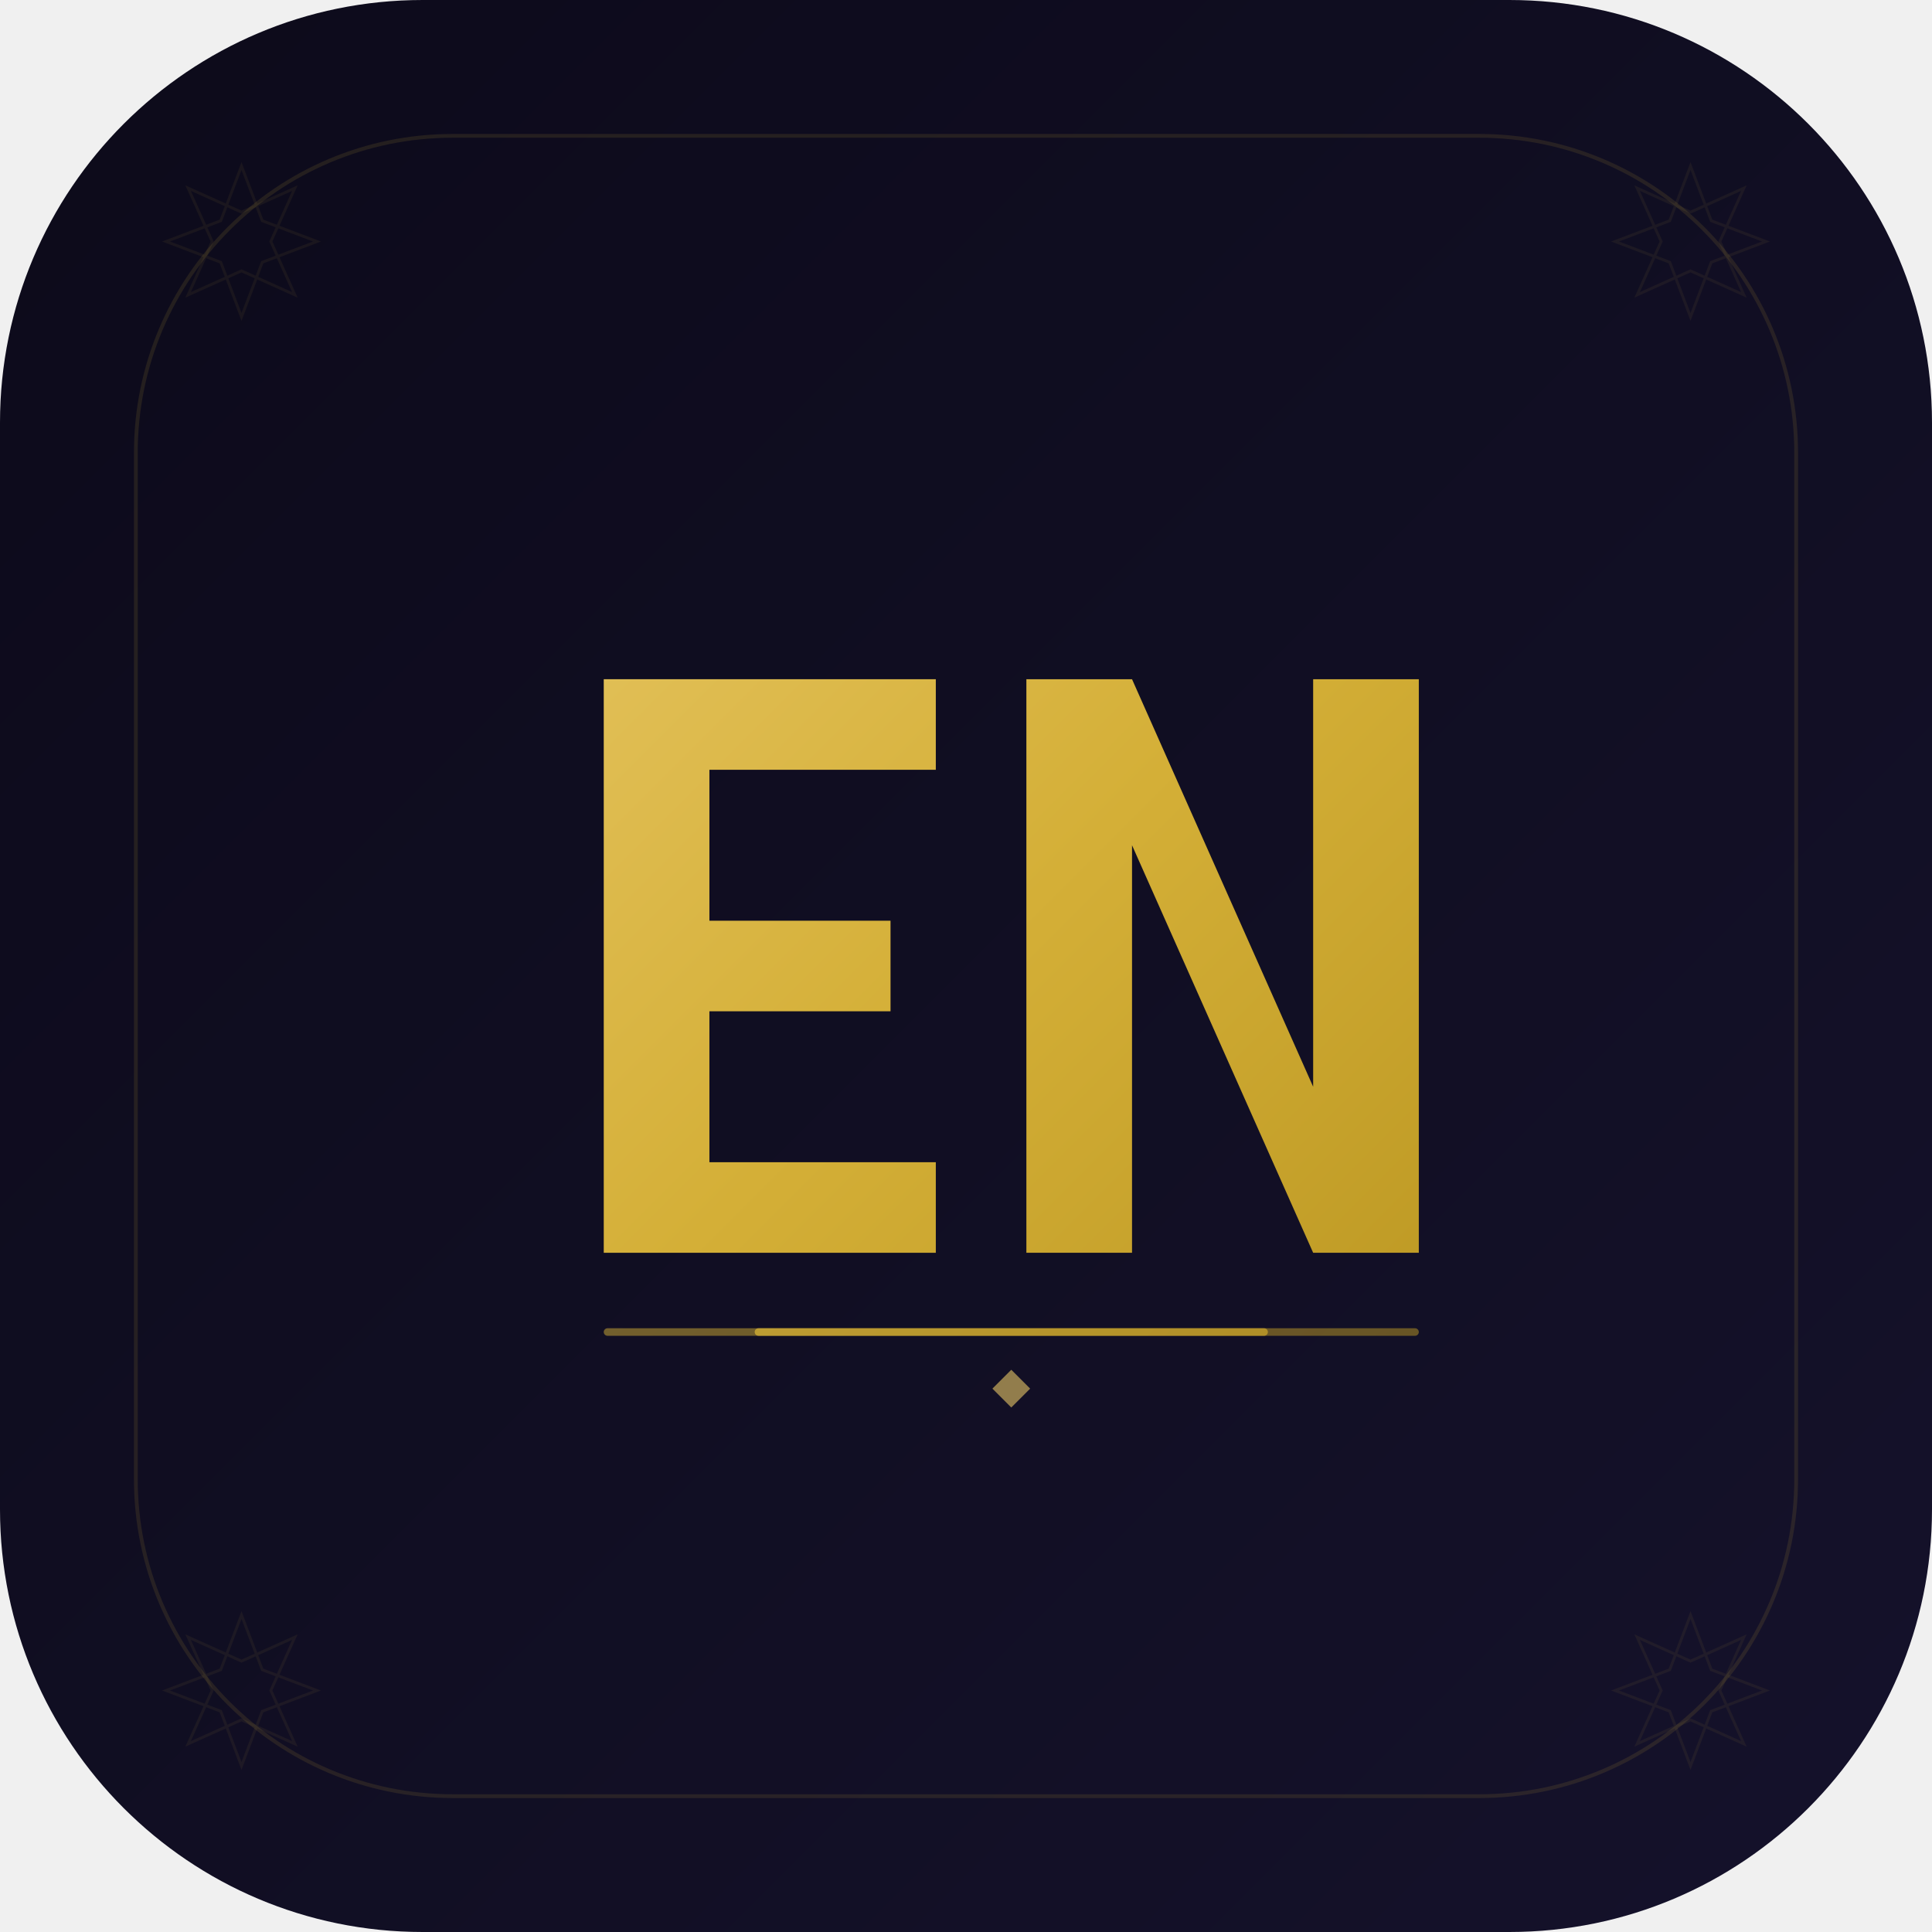
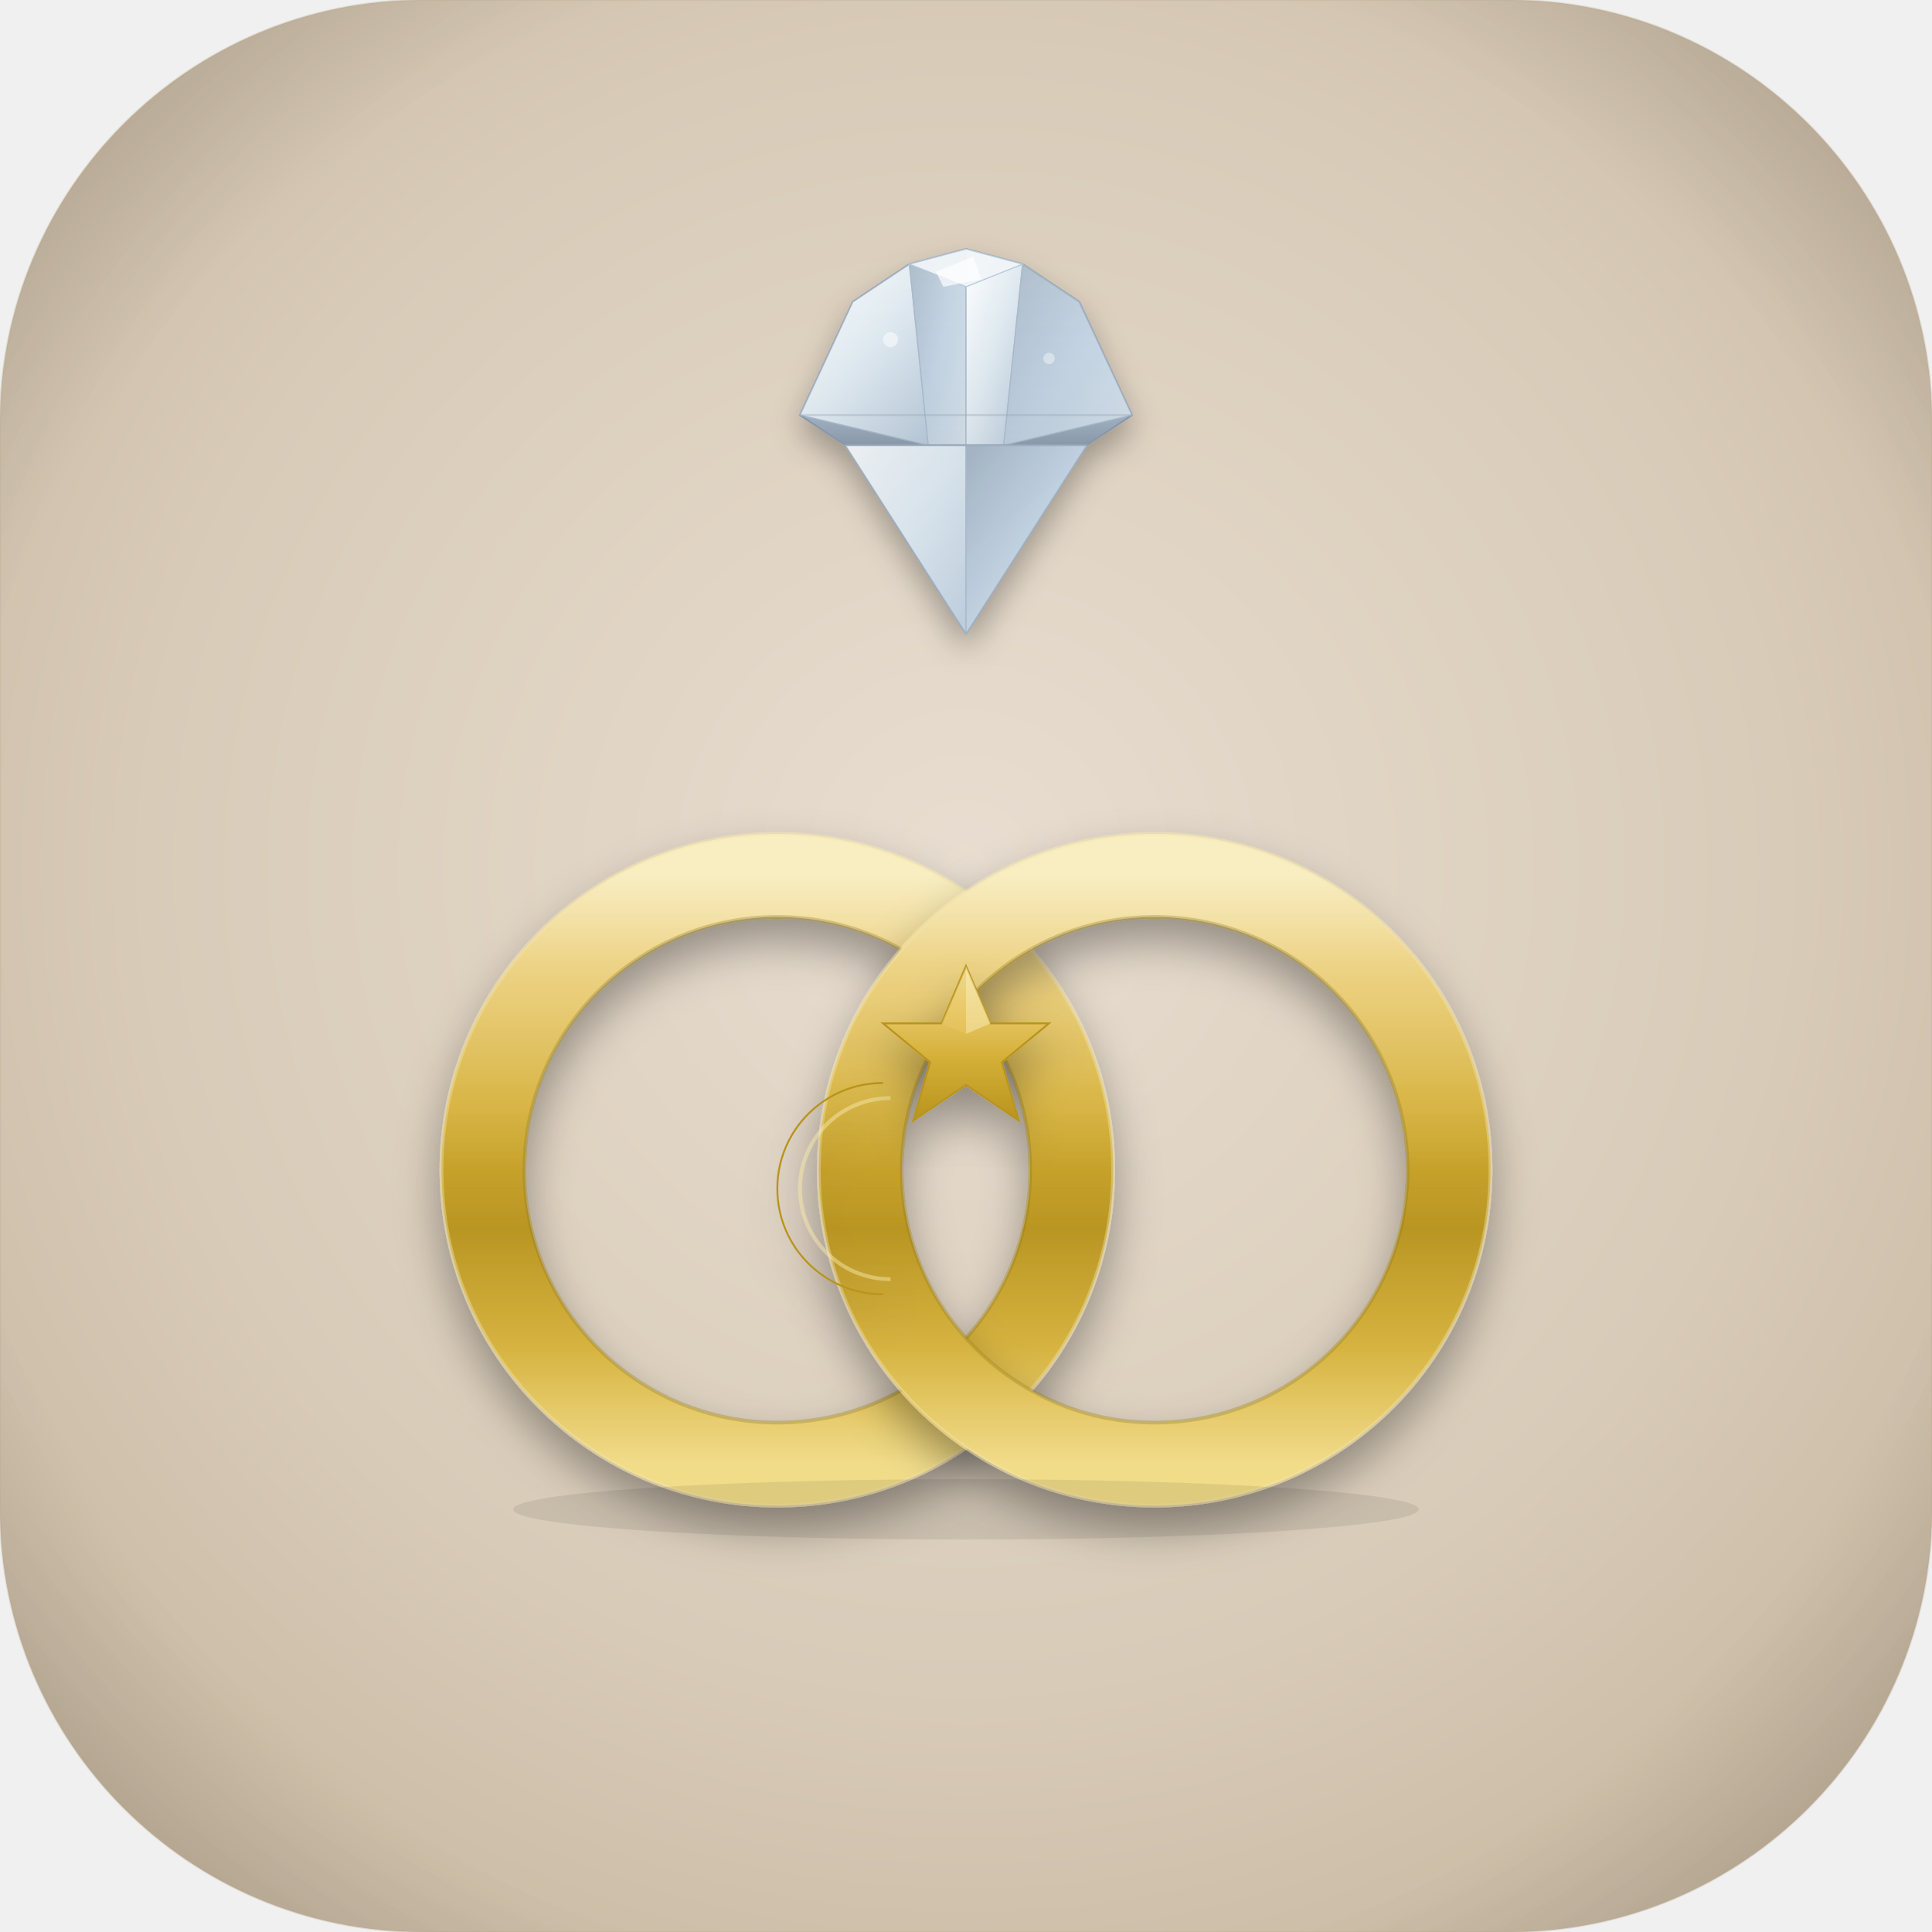
- <svg xmlns="http://www.w3.org/2000/svg" width="200" height="200" viewBox="0 0 512 512" fill="none">
+ <svg xmlns="http://www.w3.org/2000/svg" width="512" height="512" viewBox="0 0 512 512" fill="none">
  <defs>
-     <linearGradient id="bgGrad" x1="0" y1="0" x2="512" y2="512" gradientUnits="userSpaceOnUse">
-       <stop stop-color="#0c0a1a" />
-       <stop offset="1" stop-color="#15122b" />
+     <radialGradient id="bgGrad" cx="0.5" cy="0.45" r="0.7">
+       <stop stop-color="#E8DDD0" />
+       <stop offset="0.6" stop-color="#D8CBB8" />
+       <stop offset="1" stop-color="#C4B49C" />
+     </radialGradient>
+     <linearGradient id="goldRing" x1="0" y1="0" x2="0" y2="1">
+       <stop stop-color="#F5E6A8" />
+       <stop offset="0.15" stop-color="#E8C766" />
+       <stop offset="0.4" stop-color="#D4AF37" />
+       <stop offset="0.6" stop-color="#B8941F" />
+       <stop offset="0.8" stop-color="#D4AF37" />
+       <stop offset="1" stop-color="#F0D980" />
    </linearGradient>
-     <linearGradient id="goldGrad" x1="120" y1="120" x2="392" y2="392" gradientUnits="userSpaceOnUse">
-       <stop stop-color="#E8C766" />
-       <stop offset="0.5" stop-color="#D4AF37" />
+     <linearGradient id="goldAccent" x1="0" y1="0" x2="0" y2="1">
+       <stop stop-color="#F5E6A8" />
+       <stop offset="0.3" stop-color="#E8C766" />
+       <stop offset="0.6" stop-color="#D4AF37" />
      <stop offset="1" stop-color="#B8941F" />
    </linearGradient>
+     <linearGradient id="diamondGrad" x1="0" y1="0" x2="0" y2="1">
+       <stop stop-color="#FFFFFF" />
+       <stop offset="0.2" stop-color="#E8F0F5" />
+       <stop offset="0.5" stop-color="#C8D8E8" />
+       <stop offset="0.8" stop-color="#A8B8C8" />
+       <stop offset="1" stop-color="#8898A8" />
+     </linearGradient>
+     <linearGradient id="diamondFacetLight" x1="0" y1="0" x2="1" y2="1">
+       <stop stop-color="#FFFFFF" />
+       <stop offset="0.5" stop-color="#E0EAF0" />
+       <stop offset="1" stop-color="#B8C8D8" />
+     </linearGradient>
+     <linearGradient id="diamondFacetDark" x1="0" y1="0" x2="1" y2="1">
+       <stop stop-color="#A0B0C0" />
+       <stop offset="0.5" stop-color="#C0D0E0" />
+       <stop offset="1" stop-color="#D8E4EC" />
+     </linearGradient>
+     <filter id="dropShadow" x="-30%" y="-30%" width="160%" height="160%">
+       <feGaussianBlur in="SourceAlpha" stdDeviation="6" />
+       <feOffset dx="0" dy="6" result="offsetblur" />
+       <feComponentTransfer>
+         <feFuncA type="linear" slope="0.35" />
+       </feComponentTransfer>
+       <feMerge>
+         <feMergeNode />
+         <feMergeNode in="SourceGraphic" />
+       </feMerge>
+     </filter>
+     <filter id="diamondShadow" x="-30%" y="-30%" width="160%" height="160%">
+       <feGaussianBlur in="SourceAlpha" stdDeviation="4" />
+       <feOffset dx="0" dy="4" result="offsetblur" />
+       <feComponentTransfer>
+         <feFuncA type="linear" slope="0.3" />
+       </feComponentTransfer>
+       <feMerge>
+         <feMergeNode />
+         <feMergeNode in="SourceGraphic" />
+       </feMerge>
+     </filter>
+     <linearGradient id="ringHighlight" x1="0" y1="0" x2="0" y2="1">
+       <stop stop-color="#FFFFFF" stop-opacity="0.6" />
+       <stop offset="0.5" stop-color="#FFFFFF" stop-opacity="0" />
+       <stop offset="1" stop-color="#FFFFFF" stop-opacity="0.15" />
+     </linearGradient>
+     <radialGradient id="vignette" cx="0.5" cy="0.5" r="0.75">
+       <stop stop-color="#000000" stop-opacity="0" />
+       <stop offset="0.7" stop-color="#000000" stop-opacity="0" />
+       <stop offset="1" stop-color="#000000" stop-opacity="0.25" />
+     </radialGradient>
  </defs>
  <rect width="512" height="512" rx="112" fill="url(#bgGrad)" />
-   <rect x="36" y="36" width="440" height="440" rx="84" fill="none" stroke="#D4AF37" stroke-width="1" opacity="0.12" />
-   <g opacity="0.07" stroke="#D4AF37" stroke-width="1.5" fill="none">
-     <g transform="translate(64,64) scale(0.5)">
-       <path d="M0,-40 L11,-11 L40,0 L11,11 L0,40 L-11,11 L-40,0 L-11,-11 Z" />
-       <path d="M0,-40 L11,-11 L40,0 L11,11 L0,40 L-11,11 L-40,0 L-11,-11 Z" transform="rotate(45)" />
-     </g>
-     <g transform="translate(448,64) scale(0.5)">
-       <path d="M0,-40 L11,-11 L40,0 L11,11 L0,40 L-11,11 L-40,0 L-11,-11 Z" />
-       <path d="M0,-40 L11,-11 L40,0 L11,11 L0,40 L-11,11 L-40,0 L-11,-11 Z" transform="rotate(45)" />
-     </g>
-     <g transform="translate(64,448) scale(0.5)">
-       <path d="M0,-40 L11,-11 L40,0 L11,11 L0,40 L-11,11 L-40,0 L-11,-11 Z" />
-       <path d="M0,-40 L11,-11 L40,0 L11,11 L0,40 L-11,11 L-40,0 L-11,-11 Z" transform="rotate(45)" />
-     </g>
-     <g transform="translate(448,448) scale(0.5)">
-       <path d="M0,-40 L11,-11 L40,0 L11,11 L0,40 L-11,11 L-40,0 L-11,-11 Z" />
-       <path d="M0,-40 L11,-11 L40,0 L11,11 L0,40 L-11,11 L-40,0 L-11,-11 Z" transform="rotate(45)" />
-     </g>
+   <rect width="512" height="512" rx="112" fill="url(#vignette)" />
+   <g filter="url(#diamondShadow)" transform="translate(256, 120)">
+     <path d="M-44,-10 L-30,-40 L-15,-50 L0,-54 L15,-50 L30,-40 L44,-10 L32,-2 L-32,-2 Z" fill="url(#diamondGrad)" stroke="#8898A8" stroke-width="0.5" />
+     <path d="M-44,-10 L-30,-40 L-15,-50 L-10,-2 Z" fill="url(#diamondFacetLight)" stroke="#A8B8C8" stroke-width="0.3" opacity="0.9" />
+     <path d="M-15,-50 L0,-54 L0,-2 L-10,-2 Z" fill="url(#diamondFacetDark)" stroke="#A8B8C8" stroke-width="0.3" opacity="0.85" />
+     <path d="M0,-54 L15,-50 L10,-2 L0,-2 Z" fill="url(#diamondFacetLight)" stroke="#A8B8C8" stroke-width="0.3" opacity="0.9" />
+     <path d="M15,-50 L30,-40 L44,-10 L10,-2 Z" fill="url(#diamondFacetDark)" stroke="#A8B8C8" stroke-width="0.3" opacity="0.85" />
+     <path d="M-15,-50 L0,-54 L15,-50 L0,-44 Z" fill="#F0F5F8" stroke="#B8C8D8" stroke-width="0.3" opacity="0.95" />
+     <path d="M-32,-2 L32,-2 L0,48 Z" fill="url(#diamondFacetDark)" stroke="#8898A8" stroke-width="0.5" />
+     <path d="M-32,-2 L0,48 L0,-2 Z" fill="url(#diamondFacetLight)" stroke="#A8B8C8" stroke-width="0.3" opacity="0.8" />
+     <path d="M0,-2 L0,48 L32,-2 Z" fill="url(#diamondFacetDark)" stroke="#A8B8C8" stroke-width="0.3" opacity="0.9" />
+     <line x1="-44" y1="-10" x2="44" y2="-10" stroke="#98A8B8" stroke-width="0.5" opacity="0.4" />
+     <line x1="-32" y1="-2" x2="32" y2="-2" stroke="#98A8B8" stroke-width="0.5" opacity="0.5" />
+     <path d="M-8,-48 L2,-52 L4,-46 L-6,-44 Z" fill="#FFFFFF" opacity="0.7" />
+     <circle cx="-20" cy="-30" r="2" fill="#FFFFFF" opacity="0.5" />
+     <circle cx="22" cy="-25" r="1.5" fill="#FFFFFF" opacity="0.4" />
  </g>
-   <g fill="url(#goldGrad)">
-     <path d="M160 180 L160 332 L248 332 L248 308 L188 308 L188 268 L236 268 L236 244 L188 244 L188 204 L248 204 L248 180 Z" />
-     <path d="M272 180 L272 332 L300 332 L300 224 L348 332 L376 332 L376 180 L348 180 L348 288 L300 180 Z" />
+   <g filter="url(#dropShadow)">
+     <circle cx="206" cy="310" r="78" fill="none" stroke="url(#goldRing)" stroke-width="22" />
+     <circle cx="206" cy="310" r="78" fill="none" stroke="url(#ringHighlight)" stroke-width="22" opacity="0.5" />
+     <circle cx="206" cy="310" r="67" fill="none" stroke="#8B7210" stroke-width="1" opacity="0.3" />
+     <circle cx="206" cy="310" r="89" fill="none" stroke="#F5E6A8" stroke-width="1" opacity="0.4" />
  </g>
-   <rect x="160" y="352" width="216" height="2" rx="1" fill="url(#goldGrad)" opacity="0.5" />
-   <rect x="200" y="352" width="136" height="2" rx="1" fill="url(#goldGrad)" opacity="0.8" />
-   <g transform="translate(268,368)" fill="url(#goldGrad)" opacity="0.6">
-     <path d="M0,-5 L5,0 L0,5 L-5,0 Z" />
+   <g filter="url(#dropShadow)">
+     <circle cx="306" cy="310" r="78" fill="none" stroke="url(#goldRing)" stroke-width="22" />
+     <circle cx="306" cy="310" r="78" fill="none" stroke="url(#ringHighlight)" stroke-width="22" opacity="0.5" />
+     <circle cx="306" cy="310" r="67" fill="none" stroke="#8B7210" stroke-width="1" opacity="0.3" />
+     <circle cx="306" cy="310" r="89" fill="none" stroke="#F5E6A8" stroke-width="1" opacity="0.4" />
  </g>
+   <g filter="url(#dropShadow)" transform="translate(256, 315)">
+     <path d="M -22,-28 A 28,28 0 1,0 -22,28 A 22,22 0 1,1 -22,-28 Z" fill="url(#goldAccent)" stroke="#B8941F" stroke-width="0.5" />
+     <path d="M -20,-24 A 24,24 0 0,0 -20,24" fill="none" stroke="#F5E6A8" stroke-width="1" opacity="0.5" />
+   </g>
+   <g filter="url(#dropShadow)" transform="translate(256, 278)">
+     <path d="M 0,-22 L 6.5,-6.8 L 22,-6.8 L 9.5,3.5 L 14,19 L 0,9.5 L -14,19 L -9.5,3.5 L -22,-6.8 L -6.5,-6.8 Z" fill="url(#goldAccent)" stroke="#B8941F" stroke-width="0.5" />
+     <path d="M 0,-22 L 6.5,-6.8 L 0,-4 Z" fill="#F5E6A8" opacity="0.6" />
+     <path d="M 0,-22 L -6.5,-6.8 L 0,-4 Z" fill="#E8C766" opacity="0.4" />
+   </g>
+   <ellipse cx="256" cy="400" rx="120" ry="8" fill="#000000" opacity="0.08" />
+   <rect width="512" height="512" rx="112" fill="none" stroke="#B8A88C" stroke-width="0.5" opacity="0.3" />
</svg>
